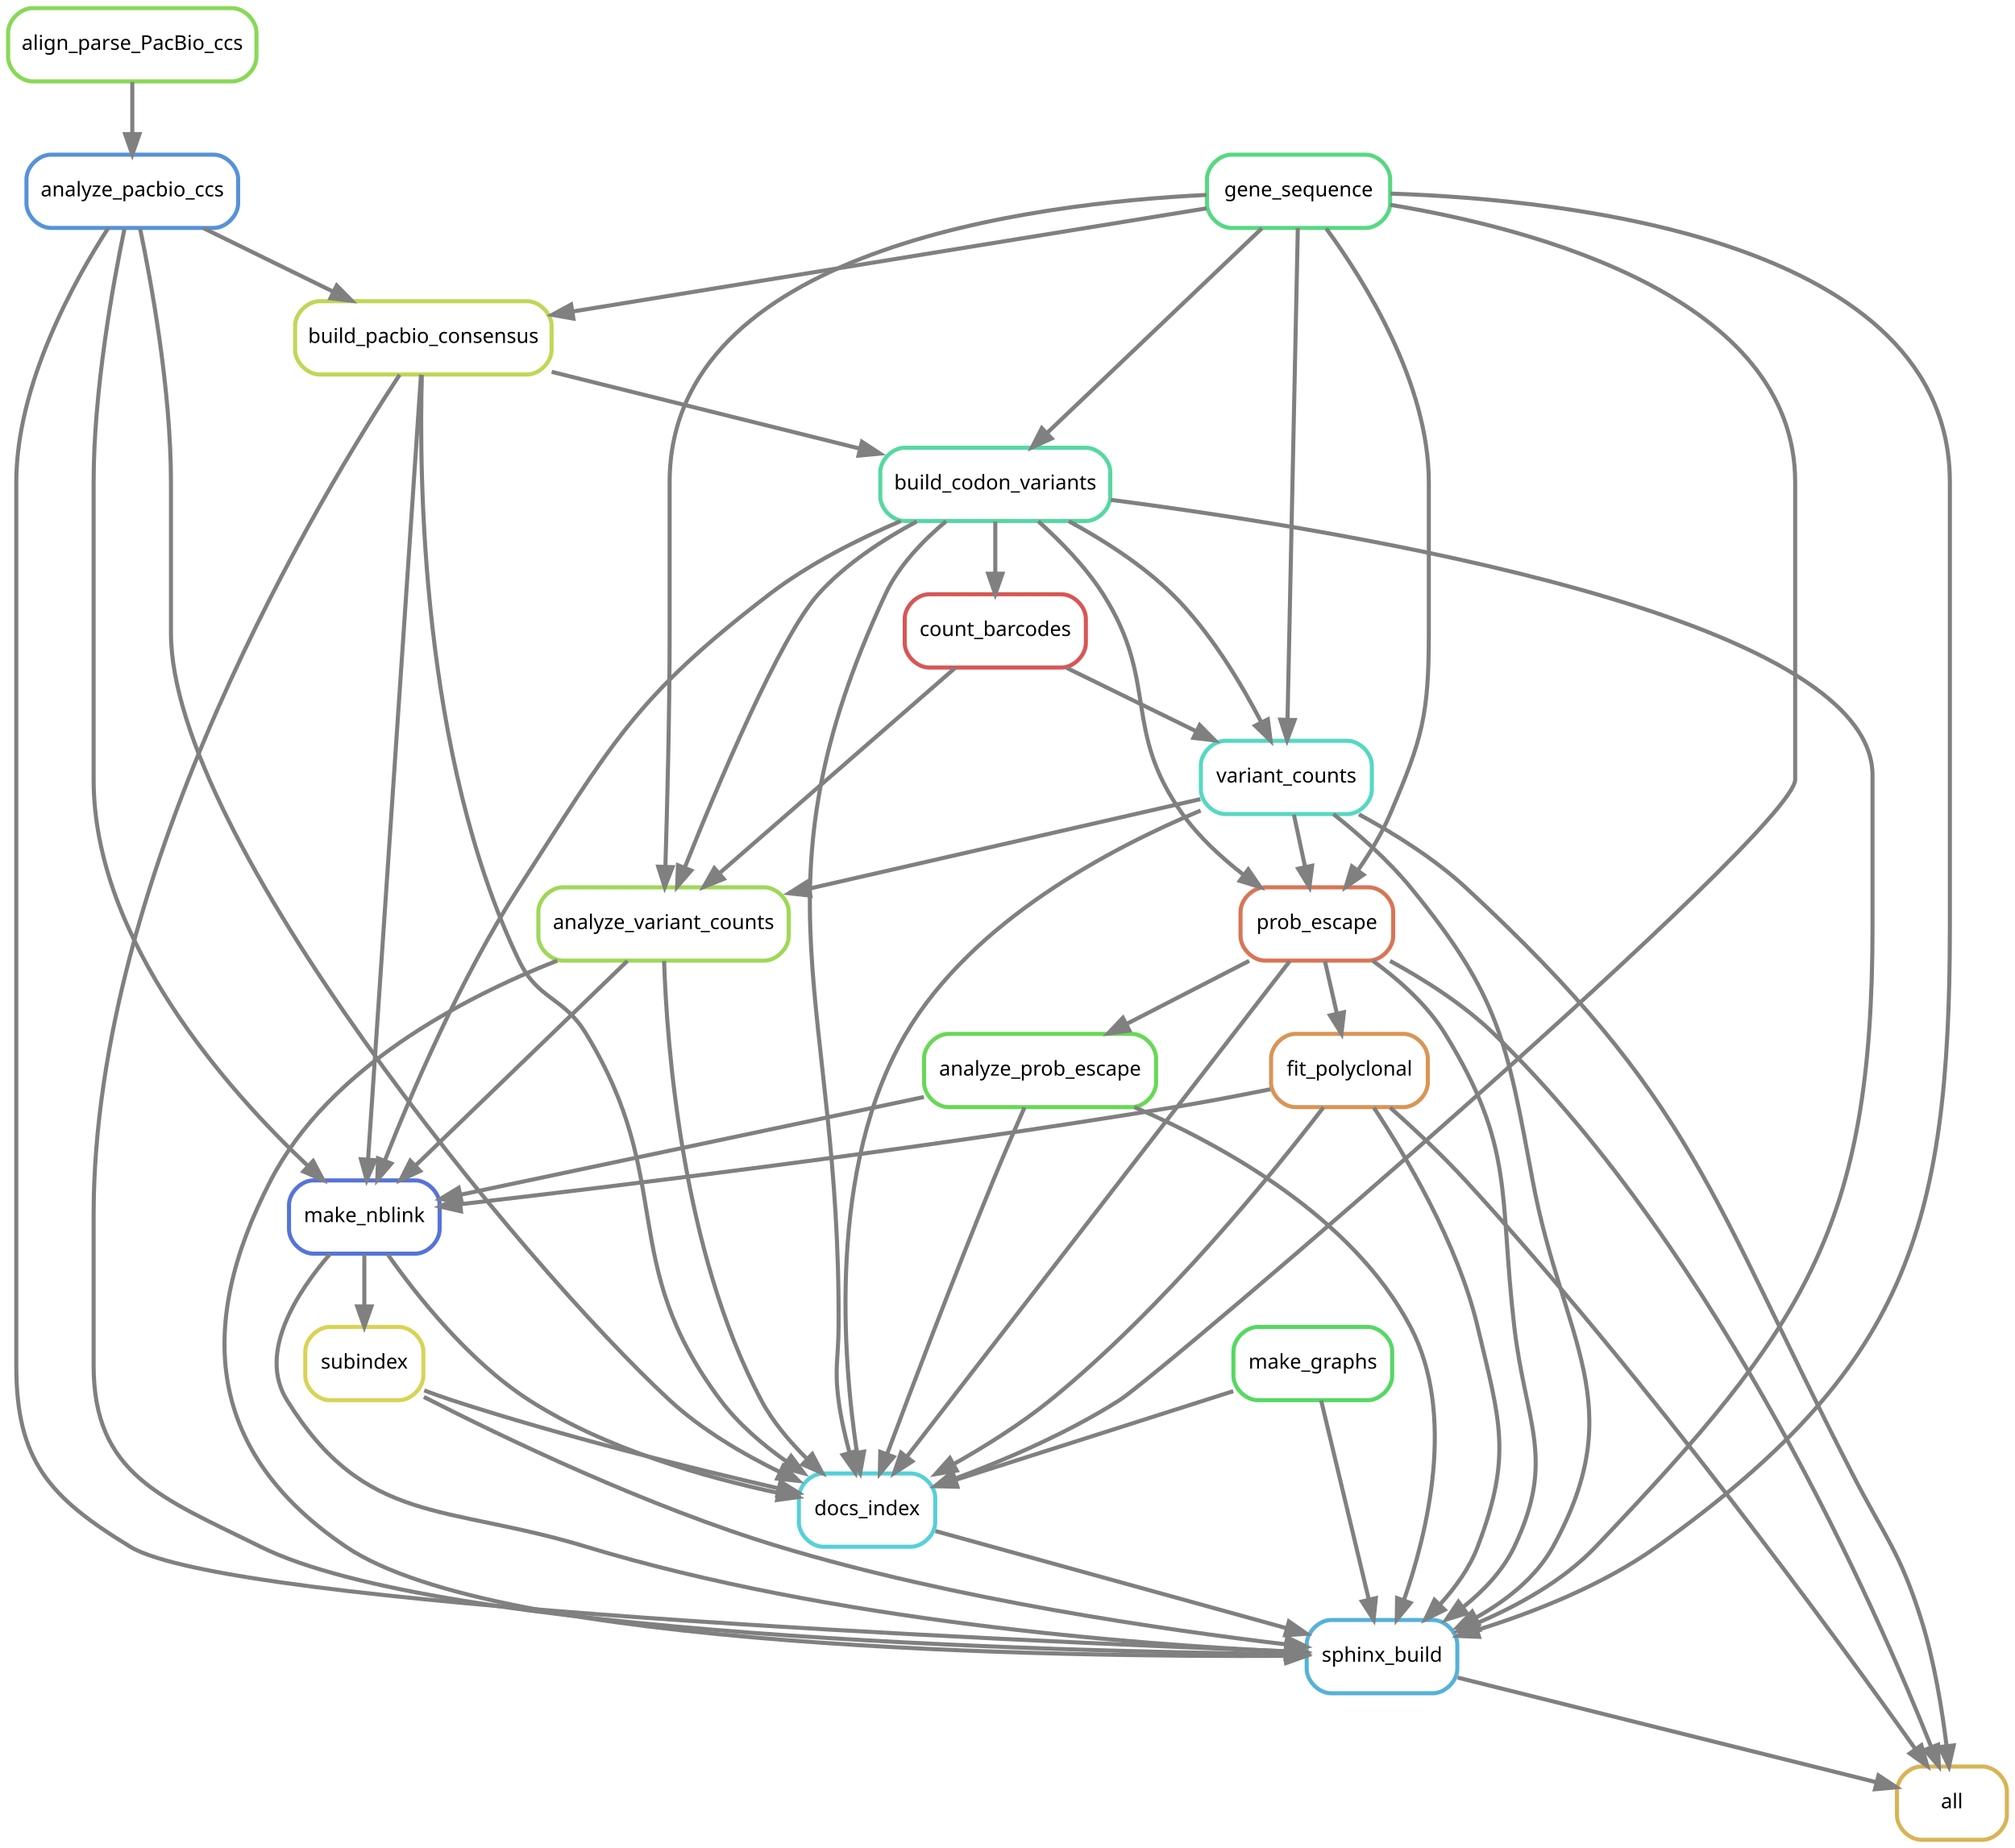
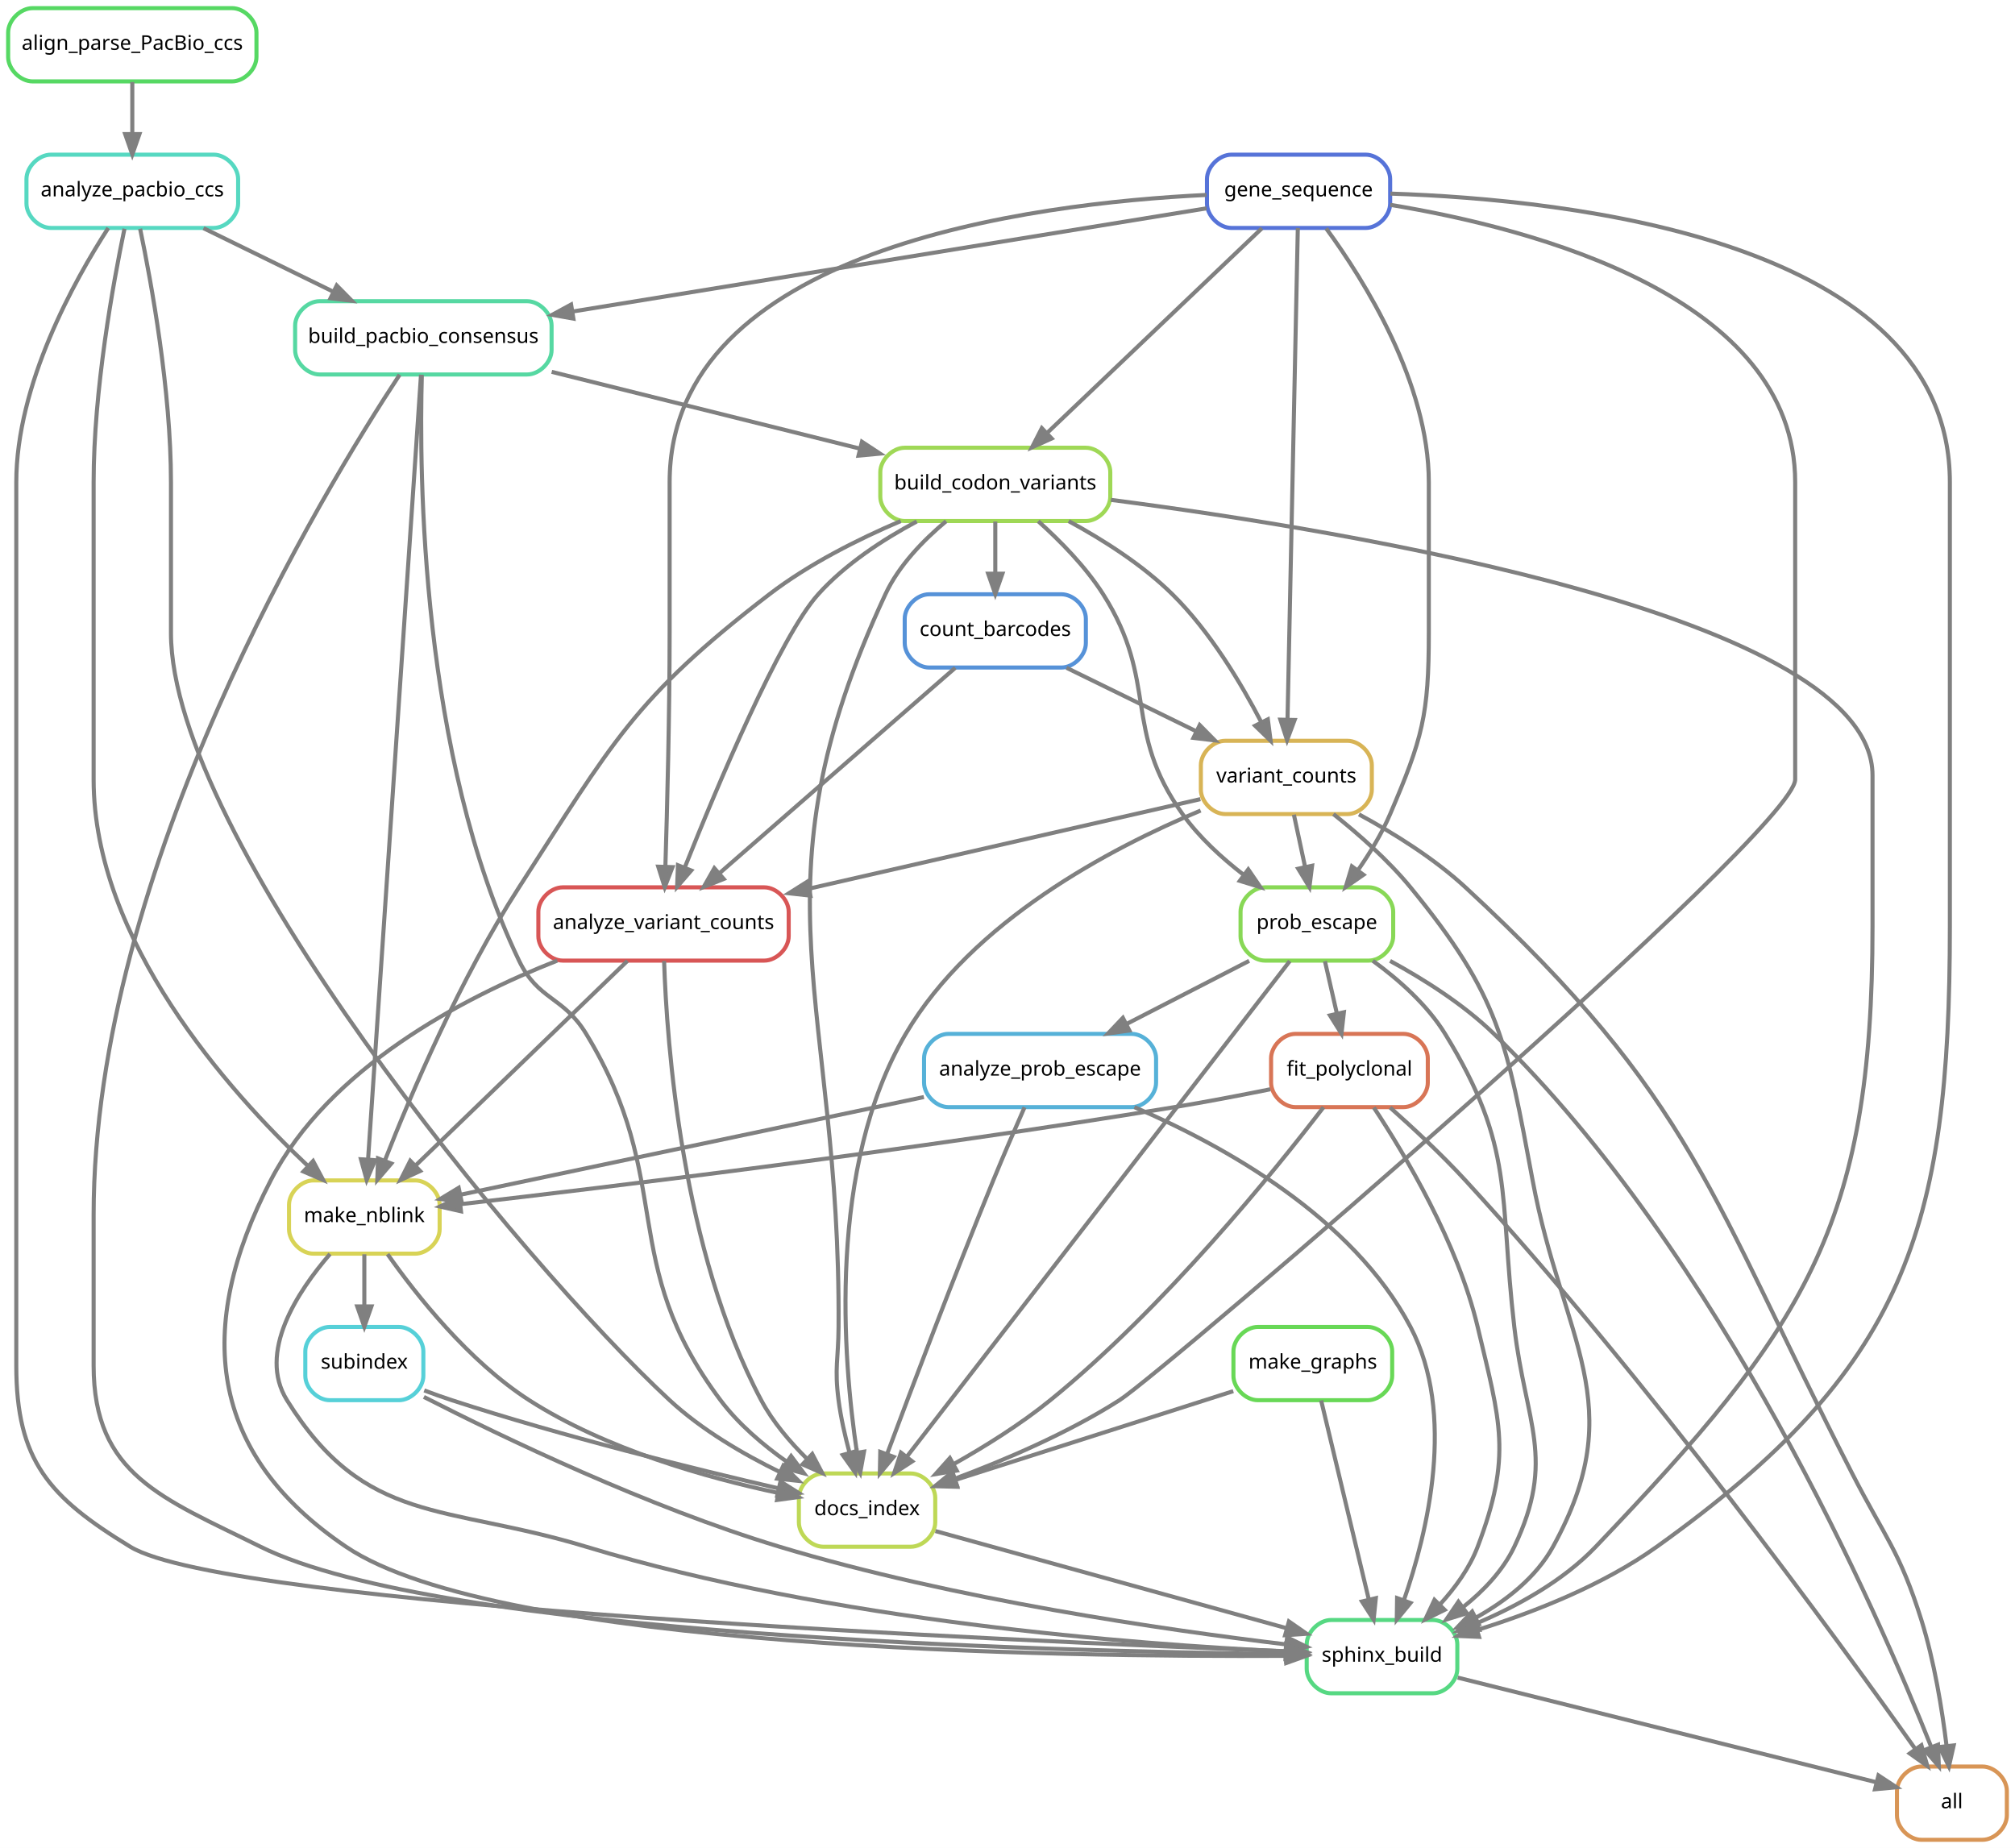
<svg xmlns="http://www.w3.org/2000/svg" width="990pt" height="908pt" viewBox="0.00 0.00 990.00 908.00">
  <g id="graph0" class="graph" transform="scale(1 1) rotate(0) translate(4 904)">
    <polygon fill="white" stroke="transparent" points="-4,4 -4,-904 986,-904 986,4 -4,4" />
    <g id="node1" class="node">
-       <path fill="none" stroke="#d8b456" stroke-width="2" d="M970,-36C970,-36 940,-36 940,-36 934,-36 928,-30 928,-24 928,-24 928,-12 928,-12 928,-6 934,0 940,0 940,0 970,0 970,0 976,0 982,-6 982,-12 982,-12 982,-24 982,-24 982,-30 976,-36 970,-36" />
+       <path fill="none" stroke="#d89556" stroke-width="2" d="M970,-36C970,-36 940,-36 940,-36 934,-36 928,-30 928,-24 928,-24 928,-12 928,-12 928,-6 934,0 940,0 940,0 970,0 970,0 976,0 982,-6 982,-12 982,-12 982,-24 982,-24 982,-30 976,-36 970,-36" />
      <text text-anchor="middle" x="955" y="-15.5" font-family="sans" font-size="10.00">all</text>
    </g>
    <g id="node2" class="node">
-       <path fill="none" stroke="#56d8c1" stroke-width="2" d="M658,-540C658,-540 598,-540 598,-540 592,-540 586,-534 586,-528 586,-528 586,-516 586,-516 586,-510 592,-504 598,-504 598,-504 658,-504 658,-504 664,-504 670,-510 670,-516 670,-516 670,-528 670,-528 670,-534 664,-540 658,-540" />
+       <path fill="none" stroke="#d8b456" stroke-width="2" d="M658,-540C658,-540 598,-540 598,-540 592,-540 586,-534 586,-528 586,-528 586,-516 586,-516 586,-510 592,-504 598,-504 598,-504 658,-504 658,-504 664,-504 670,-510 670,-516 670,-516 670,-528 670,-528 670,-534 664,-540 658,-540" />
      <text text-anchor="middle" x="628" y="-519.5" font-family="sans" font-size="10.00">variant_counts</text>
    </g>
-     <g id="edge4" class="edge">
+     <g id="edge1" class="edge">
      <path fill="none" stroke="grey" stroke-width="2" d="M663.67,-503.85C680.64,-494.66 700.54,-482.28 716,-468 828.62,-363.92 835.99,-316.43 906,-180 922.16,-148.52 929.4,-141.77 940,-108 946.36,-87.72 950.19,-63.95 952.39,-46.08" />
      <polygon fill="grey" stroke="grey" stroke-width="2" points="955.88,-46.39 953.53,-36.05 948.92,-45.6 955.88,-46.39" />
    </g>
    <g id="node9" class="node">
-       <path fill="none" stroke="#d87556" stroke-width="2" d="M668.5,-468C668.5,-468 617.5,-468 617.5,-468 611.5,-468 605.5,-462 605.5,-456 605.5,-456 605.5,-444 605.5,-444 605.5,-438 611.5,-432 617.5,-432 617.5,-432 668.5,-432 668.5,-432 674.5,-432 680.5,-438 680.5,-444 680.5,-444 680.5,-456 680.5,-456 680.5,-462 674.5,-468 668.5,-468" />
+       <path fill="none" stroke="#88d856" stroke-width="2" d="M668.5,-468C668.5,-468 617.5,-468 617.5,-468 611.5,-468 605.5,-462 605.5,-456 605.5,-456 605.5,-444 605.5,-444 605.5,-438 611.5,-432 617.5,-432 617.5,-432 668.5,-432 668.5,-432 674.5,-432 680.5,-438 680.5,-444 680.5,-444 680.5,-456 680.5,-456 680.5,-462 674.5,-468 668.5,-468" />
      <text text-anchor="middle" x="643" y="-447.5" font-family="sans" font-size="10.00">prob_escape</text>
    </g>
-     <g id="edge15" class="edge">
+     <g id="edge14" class="edge">
      <path fill="none" stroke="grey" stroke-width="2" d="M631.71,-503.7C633.36,-495.98 635.35,-486.71 637.19,-478.11" />
      <polygon fill="grey" stroke="grey" stroke-width="2" points="640.66,-478.62 639.33,-468.1 633.82,-477.15 640.66,-478.62" />
    </g>
    <g id="node11" class="node">
-       <path fill="none" stroke="#56b1d8" stroke-width="2" d="M700,-108C700,-108 650,-108 650,-108 644,-108 638,-102 638,-96 638,-96 638,-84 638,-84 638,-78 644,-72 650,-72 650,-72 700,-72 700,-72 706,-72 712,-78 712,-84 712,-84 712,-96 712,-96 712,-102 706,-108 700,-108" />
+       <path fill="none" stroke="#56d882" stroke-width="2" d="M700,-108C700,-108 650,-108 650,-108 644,-108 638,-102 638,-96 638,-96 638,-84 638,-84 638,-78 644,-72 650,-72 650,-72 700,-72 700,-72 706,-72 712,-78 712,-84 712,-84 712,-96 712,-96 712,-102 706,-108 700,-108" />
      <text text-anchor="middle" x="675" y="-87.5" font-family="sans" font-size="10.00">sphinx_build</text>
    </g>
-     <g id="edge27" class="edge">
+     <g id="edge20" class="edge">
      <path fill="none" stroke="grey" stroke-width="2" d="M651.13,-503.99C663.32,-494.31 677.97,-481.45 689,-468 732.95,-414.38 736.29,-392.16 749,-324 763.69,-245.23 797.69,-214.16 759,-144 750.66,-128.87 735.97,-117.46 721.2,-109.18" />
      <polygon fill="grey" stroke="grey" stroke-width="2" points="722.52,-105.93 712.04,-104.43 719.3,-112.14 722.52,-105.93" />
    </g>
    <g id="node12" class="node">
-       <path fill="none" stroke="#9fd856" stroke-width="2" d="M371.5,-468C371.5,-468 272.5,-468 272.5,-468 266.5,-468 260.5,-462 260.5,-456 260.5,-456 260.5,-444 260.5,-444 260.5,-438 266.5,-432 272.5,-432 272.5,-432 371.5,-432 371.5,-432 377.5,-432 383.5,-438 383.5,-444 383.5,-444 383.5,-456 383.5,-456 383.5,-462 377.5,-468 371.5,-468" />
+       <path fill="none" stroke="#d85656" stroke-width="2" d="M371.5,-468C371.5,-468 272.5,-468 272.5,-468 266.5,-468 260.5,-462 260.5,-456 260.5,-456 260.5,-444 260.5,-444 260.5,-438 266.5,-432 272.5,-432 272.5,-432 371.5,-432 371.5,-432 377.5,-432 383.5,-438 383.5,-444 383.5,-444 383.5,-456 383.5,-456 383.5,-462 377.5,-468 371.5,-468" />
      <text text-anchor="middle" x="322" y="-447.5" font-family="sans" font-size="10.00">analyze_variant_counts</text>
    </g>
-     <g id="edge33" class="edge">
+     <g id="edge31" class="edge">
      <path fill="none" stroke="grey" stroke-width="2" d="M585.77,-511.34C536.26,-500.01 453.37,-481.05 393.72,-467.41" />
      <polygon fill="grey" stroke="grey" stroke-width="2" points="394.14,-463.91 383.61,-465.09 392.58,-470.74 394.14,-463.91" />
    </g>
    <g id="node17" class="node">
-       <path fill="none" stroke="#56d0d8" stroke-width="2" d="M443.5,-180C443.5,-180 400.5,-180 400.5,-180 394.5,-180 388.5,-174 388.5,-168 388.5,-168 388.5,-156 388.5,-156 388.5,-150 394.5,-144 400.5,-144 400.5,-144 443.5,-144 443.5,-144 449.5,-144 455.5,-150 455.5,-156 455.5,-156 455.5,-168 455.5,-168 455.5,-174 449.5,-180 443.5,-180" />
+       <path fill="none" stroke="#bed856" stroke-width="2" d="M443.5,-180C443.5,-180 400.5,-180 400.5,-180 394.5,-180 388.5,-174 388.5,-168 388.5,-168 388.5,-156 388.5,-156 388.5,-150 394.5,-144 400.5,-144 400.5,-144 443.5,-144 443.5,-144 449.5,-144 455.5,-150 455.5,-156 455.5,-156 455.5,-168 455.5,-168 455.5,-174 449.5,-180 443.5,-180" />
      <text text-anchor="middle" x="422" y="-159.5" font-family="sans" font-size="10.00">docs_index</text>
    </g>
-     <g id="edge52" class="edge">
+     <g id="edge45" class="edge">
      <path fill="none" stroke="grey" stroke-width="2" d="M585.89,-505.73C541.49,-487.2 473.56,-451.38 441,-396 402.54,-330.57 410.13,-236.4 417.01,-190.39" />
      <polygon fill="grey" stroke="grey" stroke-width="2" points="420.51,-190.72 418.63,-180.29 413.59,-189.61 420.51,-190.72" />
    </g>
    <g id="node3" class="node">
-       <path fill="none" stroke="#d85656" stroke-width="2" d="M517.5,-612C517.5,-612 452.5,-612 452.5,-612 446.5,-612 440.5,-606 440.5,-600 440.5,-600 440.5,-588 440.5,-588 440.5,-582 446.5,-576 452.5,-576 452.5,-576 517.5,-576 517.5,-576 523.5,-576 529.5,-582 529.5,-588 529.5,-588 529.5,-600 529.5,-600 529.5,-606 523.5,-612 517.5,-612" />
+       <path fill="none" stroke="#5692d8" stroke-width="2" d="M517.5,-612C517.5,-612 452.5,-612 452.5,-612 446.5,-612 440.5,-606 440.5,-600 440.5,-600 440.5,-588 440.5,-588 440.5,-582 446.5,-576 452.5,-576 452.5,-576 517.5,-576 517.5,-576 523.5,-576 529.5,-582 529.5,-588 529.5,-588 529.5,-600 529.5,-600 529.5,-606 523.5,-612 517.5,-612" />
      <text text-anchor="middle" x="485" y="-591.5" font-family="sans" font-size="10.00">count_barcodes</text>
    </g>
    <g id="edge5" class="edge">
      <path fill="none" stroke="grey" stroke-width="2" d="M519.98,-575.88C539.2,-566.47 563.23,-554.71 583.74,-544.67" />
      <polygon fill="grey" stroke="grey" stroke-width="2" points="585.44,-547.73 592.88,-540.19 582.36,-541.44 585.44,-547.73" />
    </g>
-     <g id="edge31" class="edge">
+     <g id="edge32" class="edge">
      <path fill="none" stroke="grey" stroke-width="2" d="M465.34,-575.87C436.46,-550.71 382.44,-503.65 349.6,-475.04" />
      <polygon fill="grey" stroke="grey" stroke-width="2" points="351.57,-472.12 341.73,-468.19 346.97,-477.4 351.57,-472.12" />
    </g>
    <g id="node4" class="node">
-       <path fill="none" stroke="#56d8a2" stroke-width="2" d="M529.5,-684C529.5,-684 440.5,-684 440.5,-684 434.5,-684 428.5,-678 428.5,-672 428.5,-672 428.5,-660 428.5,-660 428.5,-654 434.5,-648 440.5,-648 440.5,-648 529.5,-648 529.5,-648 535.5,-648 541.5,-654 541.5,-660 541.5,-660 541.5,-672 541.5,-672 541.5,-678 535.5,-684 529.5,-684" />
+       <path fill="none" stroke="#9fd856" stroke-width="2" d="M529.5,-684C529.5,-684 440.5,-684 440.5,-684 434.5,-684 428.5,-678 428.5,-672 428.5,-672 428.5,-660 428.5,-660 428.5,-654 434.5,-648 440.5,-648 440.5,-648 529.5,-648 529.5,-648 535.5,-648 541.5,-654 541.5,-660 541.5,-660 541.5,-672 541.5,-672 541.5,-678 535.5,-684 529.5,-684" />
      <text text-anchor="middle" x="485" y="-663.5" font-family="sans" font-size="10.00">build_codon_variants</text>
    </g>
    <g id="edge6" class="edge">
      <path fill="none" stroke="grey" stroke-width="2" d="M521.06,-647.94C537.82,-638.84 557.26,-626.53 572,-612 590.57,-593.69 605.86,-568.1 615.74,-549.06" />
      <polygon fill="grey" stroke="grey" stroke-width="2" points="618.91,-550.54 620.27,-540.03 612.66,-547.4 618.91,-550.54" />
    </g>
    <g id="edge8" class="edge">
      <path fill="none" stroke="grey" stroke-width="2" d="M485,-647.7C485,-639.98 485,-630.71 485,-622.11" />
      <polygon fill="grey" stroke="grey" stroke-width="2" points="488.5,-622.1 485,-612.1 481.5,-622.1 488.5,-622.1" />
    </g>
-     <g id="edge16" class="edge">
+     <g id="edge15" class="edge">
      <path fill="none" stroke="grey" stroke-width="2" d="M506.1,-647.89C516.85,-638.27 529.42,-625.51 538,-612 565.37,-568.92 547.33,-545.52 577,-504 585.1,-492.66 596.26,-482.45 607.09,-474.09" />
      <polygon fill="grey" stroke="grey" stroke-width="2" points="609.29,-476.82 615.26,-468.07 605.13,-471.18 609.29,-476.82" />
    </g>
-     <g id="edge26" class="edge">
+     <g id="edge23" class="edge">
      <path fill="none" stroke="grey" stroke-width="2" d="M541.79,-658.39C658.82,-643.18 916,-600.9 916,-523 916,-523 916,-523 916,-449 916,-300.58 882.4,-251.44 780,-144 764.01,-127.22 741.55,-114.9 721.51,-106.38" />
      <polygon fill="grey" stroke="grey" stroke-width="2" points="722.79,-103.13 712.2,-102.62 720.16,-109.61 722.79,-103.13" />
    </g>
-     <g id="edge34" class="edge">
+     <g id="edge33" class="edge">
      <path fill="none" stroke="grey" stroke-width="2" d="M446.4,-647.77C429.88,-638.93 411.36,-626.86 398,-612 379.09,-590.97 348.38,-517.74 332.4,-477.68" />
      <polygon fill="grey" stroke="grey" stroke-width="2" points="335.61,-476.28 328.68,-468.27 329.1,-478.85 335.61,-476.28" />
    </g>
    <g id="node15" class="node">
-       <path fill="none" stroke="#5673d8" stroke-width="2" d="M200,-324C200,-324 150,-324 150,-324 144,-324 138,-318 138,-312 138,-312 138,-300 138,-300 138,-294 144,-288 150,-288 150,-288 200,-288 200,-288 206,-288 212,-294 212,-300 212,-300 212,-312 212,-312 212,-318 206,-324 200,-324" />
+       <path fill="none" stroke="#d8d356" stroke-width="2" d="M200,-324C200,-324 150,-324 150,-324 144,-324 138,-318 138,-312 138,-312 138,-300 138,-300 138,-294 144,-288 150,-288 150,-288 200,-288 200,-288 206,-288 212,-294 212,-300 212,-300 212,-312 212,-312 212,-318 206,-324 200,-324" />
      <text text-anchor="middle" x="175" y="-303.5" font-family="sans" font-size="10.00">make_nblink</text>
    </g>
-     <g id="edge41" class="edge">
+     <g id="edge39" class="edge">
      <path fill="none" stroke="grey" stroke-width="2" d="M438.53,-647.97C417.65,-639.06 393.4,-626.89 374,-612 307.23,-560.75 296.7,-538.68 251,-468 222.25,-423.54 197.95,-366.5 185.02,-333.62" />
      <polygon fill="grey" stroke="grey" stroke-width="2" points="188.25,-332.29 181.37,-324.23 181.73,-334.82 188.25,-332.29" />
    </g>
-     <g id="edge51" class="edge">
+     <g id="edge47" class="edge">
      <path fill="none" stroke="grey" stroke-width="2" d="M460.82,-647.89C449.73,-638.62 437.59,-626.17 431,-612 363.37,-466.64 409.11,-412.32 408,-252 407.89,-236 405.94,-231.87 408,-216 409.1,-207.51 411.16,-198.43 413.37,-190.24" />
      <polygon fill="grey" stroke="grey" stroke-width="2" points="416.78,-191.02 416.18,-180.44 410.05,-189.09 416.78,-191.02" />
    </g>
    <g id="node5" class="node">
-       <path fill="none" stroke="#bed856" stroke-width="2" d="M255,-756C255,-756 153,-756 153,-756 147,-756 141,-750 141,-744 141,-744 141,-732 141,-732 141,-726 147,-720 153,-720 153,-720 255,-720 255,-720 261,-720 267,-726 267,-732 267,-732 267,-744 267,-744 267,-750 261,-756 255,-756" />
+       <path fill="none" stroke="#56d8a2" stroke-width="2" d="M255,-756C255,-756 153,-756 153,-756 147,-756 141,-750 141,-744 141,-744 141,-732 141,-732 141,-726 147,-720 153,-720 153,-720 255,-720 255,-720 261,-720 267,-726 267,-732 267,-732 267,-744 267,-744 267,-750 261,-756 255,-756" />
      <text text-anchor="middle" x="204" y="-735.5" font-family="sans" font-size="10.00">build_pacbio_consensus</text>
    </g>
    <g id="edge9" class="edge">
      <path fill="none" stroke="grey" stroke-width="2" d="M267.06,-721.29C312.14,-710.06 372.68,-694.98 418.51,-683.56" />
      <polygon fill="grey" stroke="grey" stroke-width="2" points="419.49,-686.93 428.35,-681.11 417.8,-680.13 419.49,-686.93" />
    </g>
-     <g id="edge21" class="edge">
+     <g id="edge26" class="edge">
      <path fill="none" stroke="grey" stroke-width="2" d="M192.35,-719.86C155.2,-663.5 42,-477.72 42,-307 42,-307 42,-307 42,-233 42,-179.21 75.83,-167.93 124,-144 212.03,-100.26 511.24,-92.58 627.89,-91.26" />
      <polygon fill="grey" stroke="grey" stroke-width="2" points="627.98,-94.76 637.94,-91.16 627.91,-87.76 627.98,-94.76" />
    </g>
-     <g id="edge38" class="edge">
+     <g id="edge40" class="edge">
      <path fill="none" stroke="grey" stroke-width="2" d="M202.85,-719.88C198.4,-653.94 182.36,-416.06 176.86,-334.59" />
      <polygon fill="grey" stroke="grey" stroke-width="2" points="180.32,-333.91 176.16,-324.17 173.34,-334.38 180.32,-333.91" />
    </g>
-     <g id="edge46" class="edge">
+     <g id="edge50" class="edge">
      <path fill="none" stroke="grey" stroke-width="2" d="M203.26,-719.8C201.89,-671.69 202.67,-532.71 251,-432 260.39,-412.43 272.72,-414.54 284,-396 328.3,-323.21 298.85,-284.15 350,-216 358.77,-204.31 370.83,-194.05 382.57,-185.75" />
      <polygon fill="grey" stroke="grey" stroke-width="2" points="384.68,-188.55 391.01,-180.06 380.76,-182.75 384.68,-188.55" />
    </g>
    <g id="node6" class="node">
-       <path fill="none" stroke="#5692d8" stroke-width="2" d="M101,-828C101,-828 21,-828 21,-828 15,-828 9,-822 9,-816 9,-816 9,-804 9,-804 9,-798 15,-792 21,-792 21,-792 101,-792 101,-792 107,-792 113,-798 113,-804 113,-804 113,-816 113,-816 113,-822 107,-828 101,-828" />
+       <path fill="none" stroke="#56d8c1" stroke-width="2" d="M101,-828C101,-828 21,-828 21,-828 15,-828 9,-822 9,-816 9,-816 9,-804 9,-804 9,-798 15,-792 21,-792 21,-792 101,-792 101,-792 107,-792 113,-798 113,-804 113,-804 113,-816 113,-816 113,-822 107,-828 101,-828" />
      <text text-anchor="middle" x="61" y="-807.5" font-family="sans" font-size="10.00">analyze_pacbio_ccs</text>
    </g>
-     <g id="edge12" class="edge">
+     <g id="edge11" class="edge">
      <path fill="none" stroke="grey" stroke-width="2" d="M95.98,-791.88C115.2,-782.47 139.23,-770.71 159.74,-760.67" />
      <polygon fill="grey" stroke="grey" stroke-width="2" points="161.44,-763.73 168.88,-756.19 158.36,-757.44 161.44,-763.73" />
    </g>
-     <g id="edge29" class="edge">
+     <g id="edge27" class="edge">
      <path fill="none" stroke="grey" stroke-width="2" d="M49.19,-791.96C32.49,-766.16 4,-715.08 4,-667 4,-667 4,-667 4,-233 4,-186.27 20.1,-168.33 60,-144 108.1,-114.67 492.1,-97.77 627.75,-92.66" />
      <polygon fill="grey" stroke="grey" stroke-width="2" points="627.97,-96.16 637.83,-92.29 627.71,-89.16 627.97,-96.16" />
    </g>
-     <g id="edge42" class="edge">
+     <g id="edge41" class="edge">
      <path fill="none" stroke="grey" stroke-width="2" d="M57.16,-791.61C51.6,-764.94 42,-712.27 42,-667 42,-667 42,-667 42,-521 42,-441.85 108.44,-367.68 147.4,-330.99" />
      <polygon fill="grey" stroke="grey" stroke-width="2" points="149.83,-333.52 154.8,-324.16 145.08,-328.37 149.83,-333.52" />
    </g>
-     <g id="edge53" class="edge">
+     <g id="edge51" class="edge">
      <path fill="none" stroke="grey" stroke-width="2" d="M64.84,-791.61C70.4,-764.94 80,-712.27 80,-667 80,-667 80,-667 80,-593 80,-493.09 251.71,-283.91 325,-216 340.7,-201.45 361.14,-189.52 379.2,-180.68" />
      <polygon fill="grey" stroke="grey" stroke-width="2" points="380.84,-183.78 388.39,-176.35 377.86,-177.45 380.84,-183.78" />
    </g>
    <g id="node7" class="node">
-       <path fill="none" stroke="#88d856" stroke-width="2" d="M110,-900C110,-900 12,-900 12,-900 6,-900 0,-894 0,-888 0,-888 0,-876 0,-876 0,-870 6,-864 12,-864 12,-864 110,-864 110,-864 116,-864 122,-870 122,-876 122,-876 122,-888 122,-888 122,-894 116,-900 110,-900" />
+       <path fill="none" stroke="#56d863" stroke-width="2" d="M110,-900C110,-900 12,-900 12,-900 6,-900 0,-894 0,-888 0,-888 0,-876 0,-876 0,-870 6,-864 12,-864 12,-864 110,-864 110,-864 116,-864 122,-870 122,-876 122,-876 122,-888 122,-888 122,-894 116,-900 110,-900" />
      <text text-anchor="middle" x="61" y="-879.5" font-family="sans" font-size="10.00">align_parse_PacBio_ccs</text>
    </g>
    <g id="edge13" class="edge">
      <path fill="none" stroke="grey" stroke-width="2" d="M61,-863.7C61,-855.98 61,-846.71 61,-838.11" />
      <polygon fill="grey" stroke="grey" stroke-width="2" points="64.5,-838.1 61,-828.1 57.5,-838.1 64.5,-838.1" />
    </g>
    <g id="node8" class="node">
-       <path fill="none" stroke="#56d882" stroke-width="2" d="M667,-828C667,-828 601,-828 601,-828 595,-828 589,-822 589,-816 589,-816 589,-804 589,-804 589,-798 595,-792 601,-792 601,-792 667,-792 667,-792 673,-792 679,-798 679,-804 679,-804 679,-816 679,-816 679,-822 673,-828 667,-828" />
+       <path fill="none" stroke="#5673d8" stroke-width="2" d="M667,-828C667,-828 601,-828 601,-828 595,-828 589,-822 589,-816 589,-816 589,-804 589,-804 589,-798 595,-792 601,-792 601,-792 667,-792 667,-792 673,-792 679,-798 679,-804 679,-804 679,-816 679,-816 679,-822 673,-828 667,-828" />
      <text text-anchor="middle" x="634" y="-807.5" font-family="sans" font-size="10.00">gene_sequence</text>
    </g>
    <g id="edge7" class="edge">
      <path fill="none" stroke="grey" stroke-width="2" d="M633.64,-791.97C632.64,-744.29 629.81,-609.18 628.58,-550.63" />
      <polygon fill="grey" stroke="grey" stroke-width="2" points="632.07,-550.23 628.36,-540.31 625.07,-550.38 632.07,-550.23" />
    </g>
    <g id="edge10" class="edge">
      <path fill="none" stroke="grey" stroke-width="2" d="M616.03,-791.87C589.74,-766.82 540.67,-720.05 510.61,-691.41" />
      <polygon fill="grey" stroke="grey" stroke-width="2" points="512.69,-688.55 503.04,-684.19 507.86,-693.62 512.69,-688.55" />
    </g>
-     <g id="edge11" class="edge">
+     <g id="edge12" class="edge">
      <path fill="none" stroke="grey" stroke-width="2" d="M588.8,-801.64C514.67,-789.57 366.63,-765.47 277.33,-750.94" />
      <polygon fill="grey" stroke="grey" stroke-width="2" points="277.71,-747.45 267.28,-749.3 276.59,-754.36 277.71,-747.45" />
    </g>
-     <g id="edge14" class="edge">
+     <g id="edge16" class="edge">
      <path fill="none" stroke="grey" stroke-width="2" d="M647.57,-791.76C666.36,-766.1 698,-715.67 698,-667 698,-667 698,-667 698,-593 698,-552.55 694.88,-541.2 679,-504 674.92,-494.43 669.01,-484.78 663.16,-476.39" />
      <polygon fill="grey" stroke="grey" stroke-width="2" points="665.88,-474.17 657.16,-468.15 660.22,-478.29 665.88,-474.17" />
    </g>
-     <g id="edge25" class="edge">
+     <g id="edge30" class="edge">
      <path fill="none" stroke="grey" stroke-width="2" d="M679.17,-808.87C767.38,-805.98 954,-785.82 954,-667 954,-667 954,-667 954,-449 954,-299.1 931.92,-231.22 810,-144 783.46,-125.01 749.2,-111.67 721.83,-103.12" />
      <polygon fill="grey" stroke="grey" stroke-width="2" points="722.67,-99.72 712.09,-100.18 720.66,-106.42 722.67,-99.72" />
    </g>
-     <g id="edge32" class="edge">
+     <g id="edge34" class="edge">
      <path fill="none" stroke="grey" stroke-width="2" d="M588.74,-808.22C502.91,-804.08 325,-781.68 325,-667 325,-667 325,-667 325,-593 325,-552.99 323.79,-506.65 322.91,-478.08" />
      <polygon fill="grey" stroke="grey" stroke-width="2" points="326.41,-477.93 322.59,-468.05 319.41,-478.15 326.41,-477.93" />
    </g>
-     <g id="edge50" class="edge">
+     <g id="edge54" class="edge">
      <path fill="none" stroke="grey" stroke-width="2" d="M679.04,-803.36C749.54,-791.73 878,-758.04 878,-667 878,-667 878,-667 878,-521 878,-495.95 567.11,-229.48 546,-216 520.74,-199.87 489.74,-186.62 465.05,-177.4" />
      <polygon fill="grey" stroke="grey" stroke-width="2" points="466.18,-174.09 455.58,-173.95 463.78,-180.66 466.18,-174.09" />
    </g>
-     <g id="edge2" class="edge">
+     <g id="edge3" class="edge">
      <path fill="none" stroke="grey" stroke-width="2" d="M678.97,-431.85C695.71,-422.73 715.16,-410.42 730,-396 841.79,-287.37 918.56,-111.72 944.92,-45.44" />
      <polygon fill="grey" stroke="grey" stroke-width="2" points="948.18,-46.71 948.58,-36.12 941.67,-44.15 948.18,-46.71" />
    </g>
    <g id="node10" class="node">
-       <path fill="none" stroke="#d89556" stroke-width="2" d="M685.5,-396C685.5,-396 632.5,-396 632.5,-396 626.5,-396 620.5,-390 620.5,-384 620.5,-384 620.5,-372 620.5,-372 620.5,-366 626.5,-360 632.5,-360 632.5,-360 685.5,-360 685.5,-360 691.5,-360 697.5,-366 697.5,-372 697.5,-372 697.5,-384 697.5,-384 697.5,-390 691.5,-396 685.5,-396" />
+       <path fill="none" stroke="#d87556" stroke-width="2" d="M685.5,-396C685.5,-396 632.5,-396 632.5,-396 626.5,-396 620.5,-390 620.5,-384 620.5,-384 620.5,-372 620.5,-372 620.5,-366 626.5,-360 632.5,-360 632.5,-360 685.5,-360 685.5,-360 691.5,-360 697.5,-366 697.5,-372 697.5,-372 697.5,-384 697.5,-384 697.5,-390 691.5,-396 685.5,-396" />
      <text text-anchor="middle" x="659" y="-375.5" font-family="sans" font-size="10.00">fit_polyclonal</text>
    </g>
    <g id="edge17" class="edge">
      <path fill="none" stroke="grey" stroke-width="2" d="M646.96,-431.7C648.72,-423.98 650.84,-414.71 652.8,-406.11" />
      <polygon fill="grey" stroke="grey" stroke-width="2" points="656.27,-406.63 655.09,-396.1 649.45,-405.07 656.27,-406.63" />
    </g>
-     <g id="edge18" class="edge">
+     <g id="edge24" class="edge">
      <path fill="none" stroke="grey" stroke-width="2" d="M670.48,-431.92C683.09,-422.75 697.16,-410.36 706,-396 740.46,-339.99 732.39,-317.32 740,-252 745.55,-204.32 760.59,-187.36 740,-144 734.43,-132.27 724.86,-122.28 714.74,-114.25" />
      <polygon fill="grey" stroke="grey" stroke-width="2" points="716.7,-111.35 706.58,-108.22 712.55,-116.98 716.7,-111.35" />
    </g>
    <g id="node13" class="node">
-       <path fill="none" stroke="#68d856" stroke-width="2" d="M552,-396C552,-396 462,-396 462,-396 456,-396 450,-390 450,-384 450,-384 450,-372 450,-372 450,-366 456,-360 462,-360 462,-360 552,-360 552,-360 558,-360 564,-366 564,-372 564,-372 564,-384 564,-384 564,-390 558,-396 552,-396" />
+       <path fill="none" stroke="#56b1d8" stroke-width="2" d="M552,-396C552,-396 462,-396 462,-396 456,-396 450,-390 450,-384 450,-384 450,-372 450,-372 450,-366 456,-360 462,-360 462,-360 552,-360 552,-360 558,-360 564,-366 564,-372 564,-372 564,-384 564,-384 564,-390 558,-396 552,-396" />
      <text text-anchor="middle" x="507" y="-375.5" font-family="sans" font-size="10.00">analyze_prob_escape</text>
    </g>
    <g id="edge35" class="edge">
      <path fill="none" stroke="grey" stroke-width="2" d="M609.73,-431.88C591.54,-422.51 568.81,-410.81 549.36,-400.8" />
      <polygon fill="grey" stroke="grey" stroke-width="2" points="550.89,-397.65 540.4,-396.19 547.69,-403.88 550.89,-397.65" />
    </g>
-     <g id="edge43" class="edge">
+     <g id="edge48" class="edge">
      <path fill="none" stroke="grey" stroke-width="2" d="M629.68,-431.75C599.85,-393.11 525.37,-296.68 463,-216 455.99,-206.93 448.3,-197 441.5,-188.2" />
      <polygon fill="grey" stroke="grey" stroke-width="2" points="444.19,-185.95 435.3,-180.18 438.65,-190.23 444.19,-185.95" />
    </g>
-     <g id="edge3" class="edge">
+     <g id="edge4" class="edge">
      <path fill="none" stroke="grey" stroke-width="2" d="M678.99,-359.81C690.27,-349.78 704.39,-336.64 716,-324 805.69,-226.41 898.89,-98.37 937.07,-44.56" />
      <polygon fill="grey" stroke="grey" stroke-width="2" points="940.01,-46.47 942.93,-36.28 934.3,-42.42 940.01,-46.47" />
    </g>
    <g id="edge19" class="edge">
      <path fill="none" stroke="grey" stroke-width="2" d="M670.98,-359.8C686.34,-336.6 712.16,-293.37 722,-252 733.1,-205.3 739.03,-188.88 722,-144 718.03,-133.54 710.95,-123.83 703.47,-115.65" />
      <polygon fill="grey" stroke="grey" stroke-width="2" points="705.77,-112.99 696.27,-108.3 700.77,-117.89 705.77,-112.99" />
    </g>
    <g id="edge37" class="edge">
      <path fill="none" stroke="grey" stroke-width="2" d="M620.14,-368.78C605.41,-365.81 588.47,-362.56 573,-360 446.72,-339.13 296.84,-320.93 222.18,-312.31" />
      <polygon fill="grey" stroke="grey" stroke-width="2" points="222.49,-308.82 212.15,-311.16 221.69,-315.78 222.49,-308.82" />
    </g>
    <g id="edge44" class="edge">
      <path fill="none" stroke="grey" stroke-width="2" d="M646.24,-359.94C622.34,-328.75 568.14,-261.54 512,-216 497.52,-204.25 480.15,-193.39 464.55,-184.6" />
      <polygon fill="grey" stroke="grey" stroke-width="2" points="466.06,-181.43 455.61,-179.67 462.68,-187.57 466.06,-181.43" />
    </g>
-     <g id="edge1" class="edge">
+     <g id="edge2" class="edge">
      <path fill="none" stroke="grey" stroke-width="2" d="M712.18,-79.7C765.85,-66.29 864.43,-41.64 918,-28.25" />
      <polygon fill="grey" stroke="grey" stroke-width="2" points="918.92,-31.63 927.77,-25.81 917.22,-24.84 918.92,-31.63" />
    </g>
-     <g id="edge22" class="edge">
+     <g id="edge18" class="edge">
      <path fill="none" stroke="grey" stroke-width="2" d="M269.77,-431.99C223.05,-413.62 157.64,-379.3 129,-324 91.43,-251.48 98.34,-189.74 166,-144 240.6,-93.57 516.21,-89.77 627.71,-90.38" />
      <polygon fill="grey" stroke="grey" stroke-width="2" points="627.96,-93.88 637.98,-90.45 628,-86.88 627.96,-93.88" />
    </g>
-     <g id="edge39" class="edge">
+     <g id="edge38" class="edge">
      <path fill="none" stroke="grey" stroke-width="2" d="M304.27,-431.87C278.33,-406.82 229.92,-360.05 200.27,-331.41" />
      <polygon fill="grey" stroke="grey" stroke-width="2" points="202.42,-328.62 192.79,-324.19 197.56,-333.65 202.42,-328.62" />
    </g>
-     <g id="edge47" class="edge">
+     <g id="edge43" class="edge">
      <path fill="none" stroke="grey" stroke-width="2" d="M322.28,-431.8C323.6,-391.63 330.87,-289.45 370,-216 375.67,-205.35 384.15,-195.41 392.62,-187.07" />
      <polygon fill="grey" stroke="grey" stroke-width="2" points="395.07,-189.57 399.99,-180.19 390.29,-184.46 395.07,-189.57" />
    </g>
-     <g id="edge23" class="edge">
+     <g id="edge29" class="edge">
      <path fill="none" stroke="grey" stroke-width="2" d="M553.36,-359.99C597.28,-341.09 660.61,-305.93 689,-252 711.5,-209.25 697.4,-151.17 685.75,-117.72" />
      <polygon fill="grey" stroke="grey" stroke-width="2" points="688.99,-116.37 682.26,-108.18 682.41,-118.77 688.99,-116.37" />
    </g>
-     <g id="edge40" class="edge">
+     <g id="edge42" class="edge">
      <path fill="none" stroke="grey" stroke-width="2" d="M449.93,-364.97C385.61,-351.41 282.22,-329.61 222.25,-316.96" />
      <polygon fill="grey" stroke="grey" stroke-width="2" points="222.8,-313.5 212.29,-314.86 221.35,-320.35 222.8,-313.5" />
    </g>
-     <g id="edge48" class="edge">
+     <g id="edge53" class="edge">
      <path fill="none" stroke="grey" stroke-width="2" d="M499.36,-359.89C494.79,-349.55 488.94,-336.07 484,-324 464.75,-276.98 443.79,-221.58 431.84,-189.55" />
      <polygon fill="grey" stroke="grey" stroke-width="2" points="435.05,-188.16 428.28,-180.01 428.49,-190.61 435.05,-188.16" />
    </g>
    <g id="node14" class="node">
-       <path fill="none" stroke="#d8d356" stroke-width="2" d="M192,-252C192,-252 158,-252 158,-252 152,-252 146,-246 146,-240 146,-240 146,-228 146,-228 146,-222 152,-216 158,-216 158,-216 192,-216 192,-216 198,-216 204,-222 204,-228 204,-228 204,-240 204,-240 204,-246 198,-252 192,-252" />
+       <path fill="none" stroke="#56d0d8" stroke-width="2" d="M192,-252C192,-252 158,-252 158,-252 152,-252 146,-246 146,-240 146,-240 146,-228 146,-228 146,-222 152,-216 158,-216 158,-216 192,-216 192,-216 198,-216 204,-222 204,-228 204,-228 204,-240 204,-240 204,-246 198,-252 192,-252" />
      <text text-anchor="middle" x="175" y="-231.5" font-family="sans" font-size="10.00">subindex</text>
    </g>
-     <g id="edge20" class="edge">
+     <g id="edge28" class="edge">
      <path fill="none" stroke="grey" stroke-width="2" d="M204.24,-217.61C243.11,-197.76 314.45,-163.49 379,-144 464.81,-118.09 568.66,-103.1 627.75,-96.03" />
      <polygon fill="grey" stroke="grey" stroke-width="2" points="628.38,-99.48 637.9,-94.84 627.56,-92.53 628.38,-99.48" />
    </g>
-     <g id="edge45" class="edge">
+     <g id="edge52" class="edge">
      <path fill="none" stroke="grey" stroke-width="2" d="M204.43,-220.81C208.95,-219.11 213.57,-217.44 218,-216 272.64,-198.18 337.01,-182.28 378.62,-172.65" />
      <polygon fill="grey" stroke="grey" stroke-width="2" points="379.46,-176.04 388.42,-170.39 377.89,-169.22 379.46,-176.04" />
    </g>
-     <g id="edge30" class="edge">
+     <g id="edge21" class="edge">
      <path fill="none" stroke="grey" stroke-width="2" d="M158.15,-287.84C142.11,-269.33 122.42,-239.38 137,-216 175.5,-154.27 214.4,-165.16 284,-144 404.34,-107.42 553.2,-96.05 627.76,-92.54" />
      <polygon fill="grey" stroke="grey" stroke-width="2" points="627.94,-96.04 637.78,-92.1 627.63,-89.04 627.94,-96.04" />
    </g>
    <g id="edge36" class="edge">
      <path fill="none" stroke="grey" stroke-width="2" d="M175,-287.7C175,-279.98 175,-270.71 175,-262.11" />
      <polygon fill="grey" stroke="grey" stroke-width="2" points="178.5,-262.1 175,-252.1 171.5,-262.1 178.5,-262.1" />
    </g>
-     <g id="edge54" class="edge">
+     <g id="edge46" class="edge">
      <path fill="none" stroke="grey" stroke-width="2" d="M186.41,-287.76C200.5,-267.75 226.29,-235.08 256,-216 293.65,-191.83 343.21,-177.9 378.34,-170.44" />
      <polygon fill="grey" stroke="grey" stroke-width="2" points="379.2,-173.84 388.3,-168.42 377.8,-166.98 379.2,-173.84" />
    </g>
    <g id="node16" class="node">
-       <path fill="none" stroke="#56d863" stroke-width="2" d="M668,-252C668,-252 614,-252 614,-252 608,-252 602,-246 602,-240 602,-240 602,-228 602,-228 602,-222 608,-216 614,-216 614,-216 668,-216 668,-216 674,-216 680,-222 680,-228 680,-228 680,-240 680,-240 680,-246 674,-252 668,-252" />
+       <path fill="none" stroke="#68d856" stroke-width="2" d="M668,-252C668,-252 614,-252 614,-252 608,-252 602,-246 602,-240 602,-240 602,-228 602,-228 602,-222 608,-216 614,-216 614,-216 668,-216 668,-216 674,-216 680,-222 680,-228 680,-228 680,-240 680,-240 680,-246 674,-252 668,-252" />
      <text text-anchor="middle" x="641" y="-231.5" font-family="sans" font-size="10.00">make_graphs</text>
    </g>
-     <g id="edge24" class="edge">
+     <g id="edge25" class="edge">
      <path fill="none" stroke="grey" stroke-width="2" d="M645.1,-215.87C650.92,-191.56 661.63,-146.82 668.53,-118.01" />
      <polygon fill="grey" stroke="grey" stroke-width="2" points="671.96,-118.73 670.88,-108.19 665.15,-117.1 671.96,-118.73" />
    </g>
    <g id="edge49" class="edge">
      <path fill="none" stroke="grey" stroke-width="2" d="M601.93,-220.46C597.23,-218.96 592.51,-217.44 588,-216 546.48,-202.71 499.11,-187.59 465.63,-176.91" />
      <polygon fill="grey" stroke="grey" stroke-width="2" points="466.3,-173.45 455.71,-173.75 464.17,-180.12 466.3,-173.45" />
    </g>
-     <g id="edge28" class="edge">
+     <g id="edge22" class="edge">
      <path fill="none" stroke="grey" stroke-width="2" d="M455.6,-151.7C499.86,-139.46 577.95,-117.85 628.04,-103.99" />
      <polygon fill="grey" stroke="grey" stroke-width="2" points="629.27,-107.28 637.97,-101.24 627.4,-100.54 629.27,-107.28" />
    </g>
  </g>
</svg>
